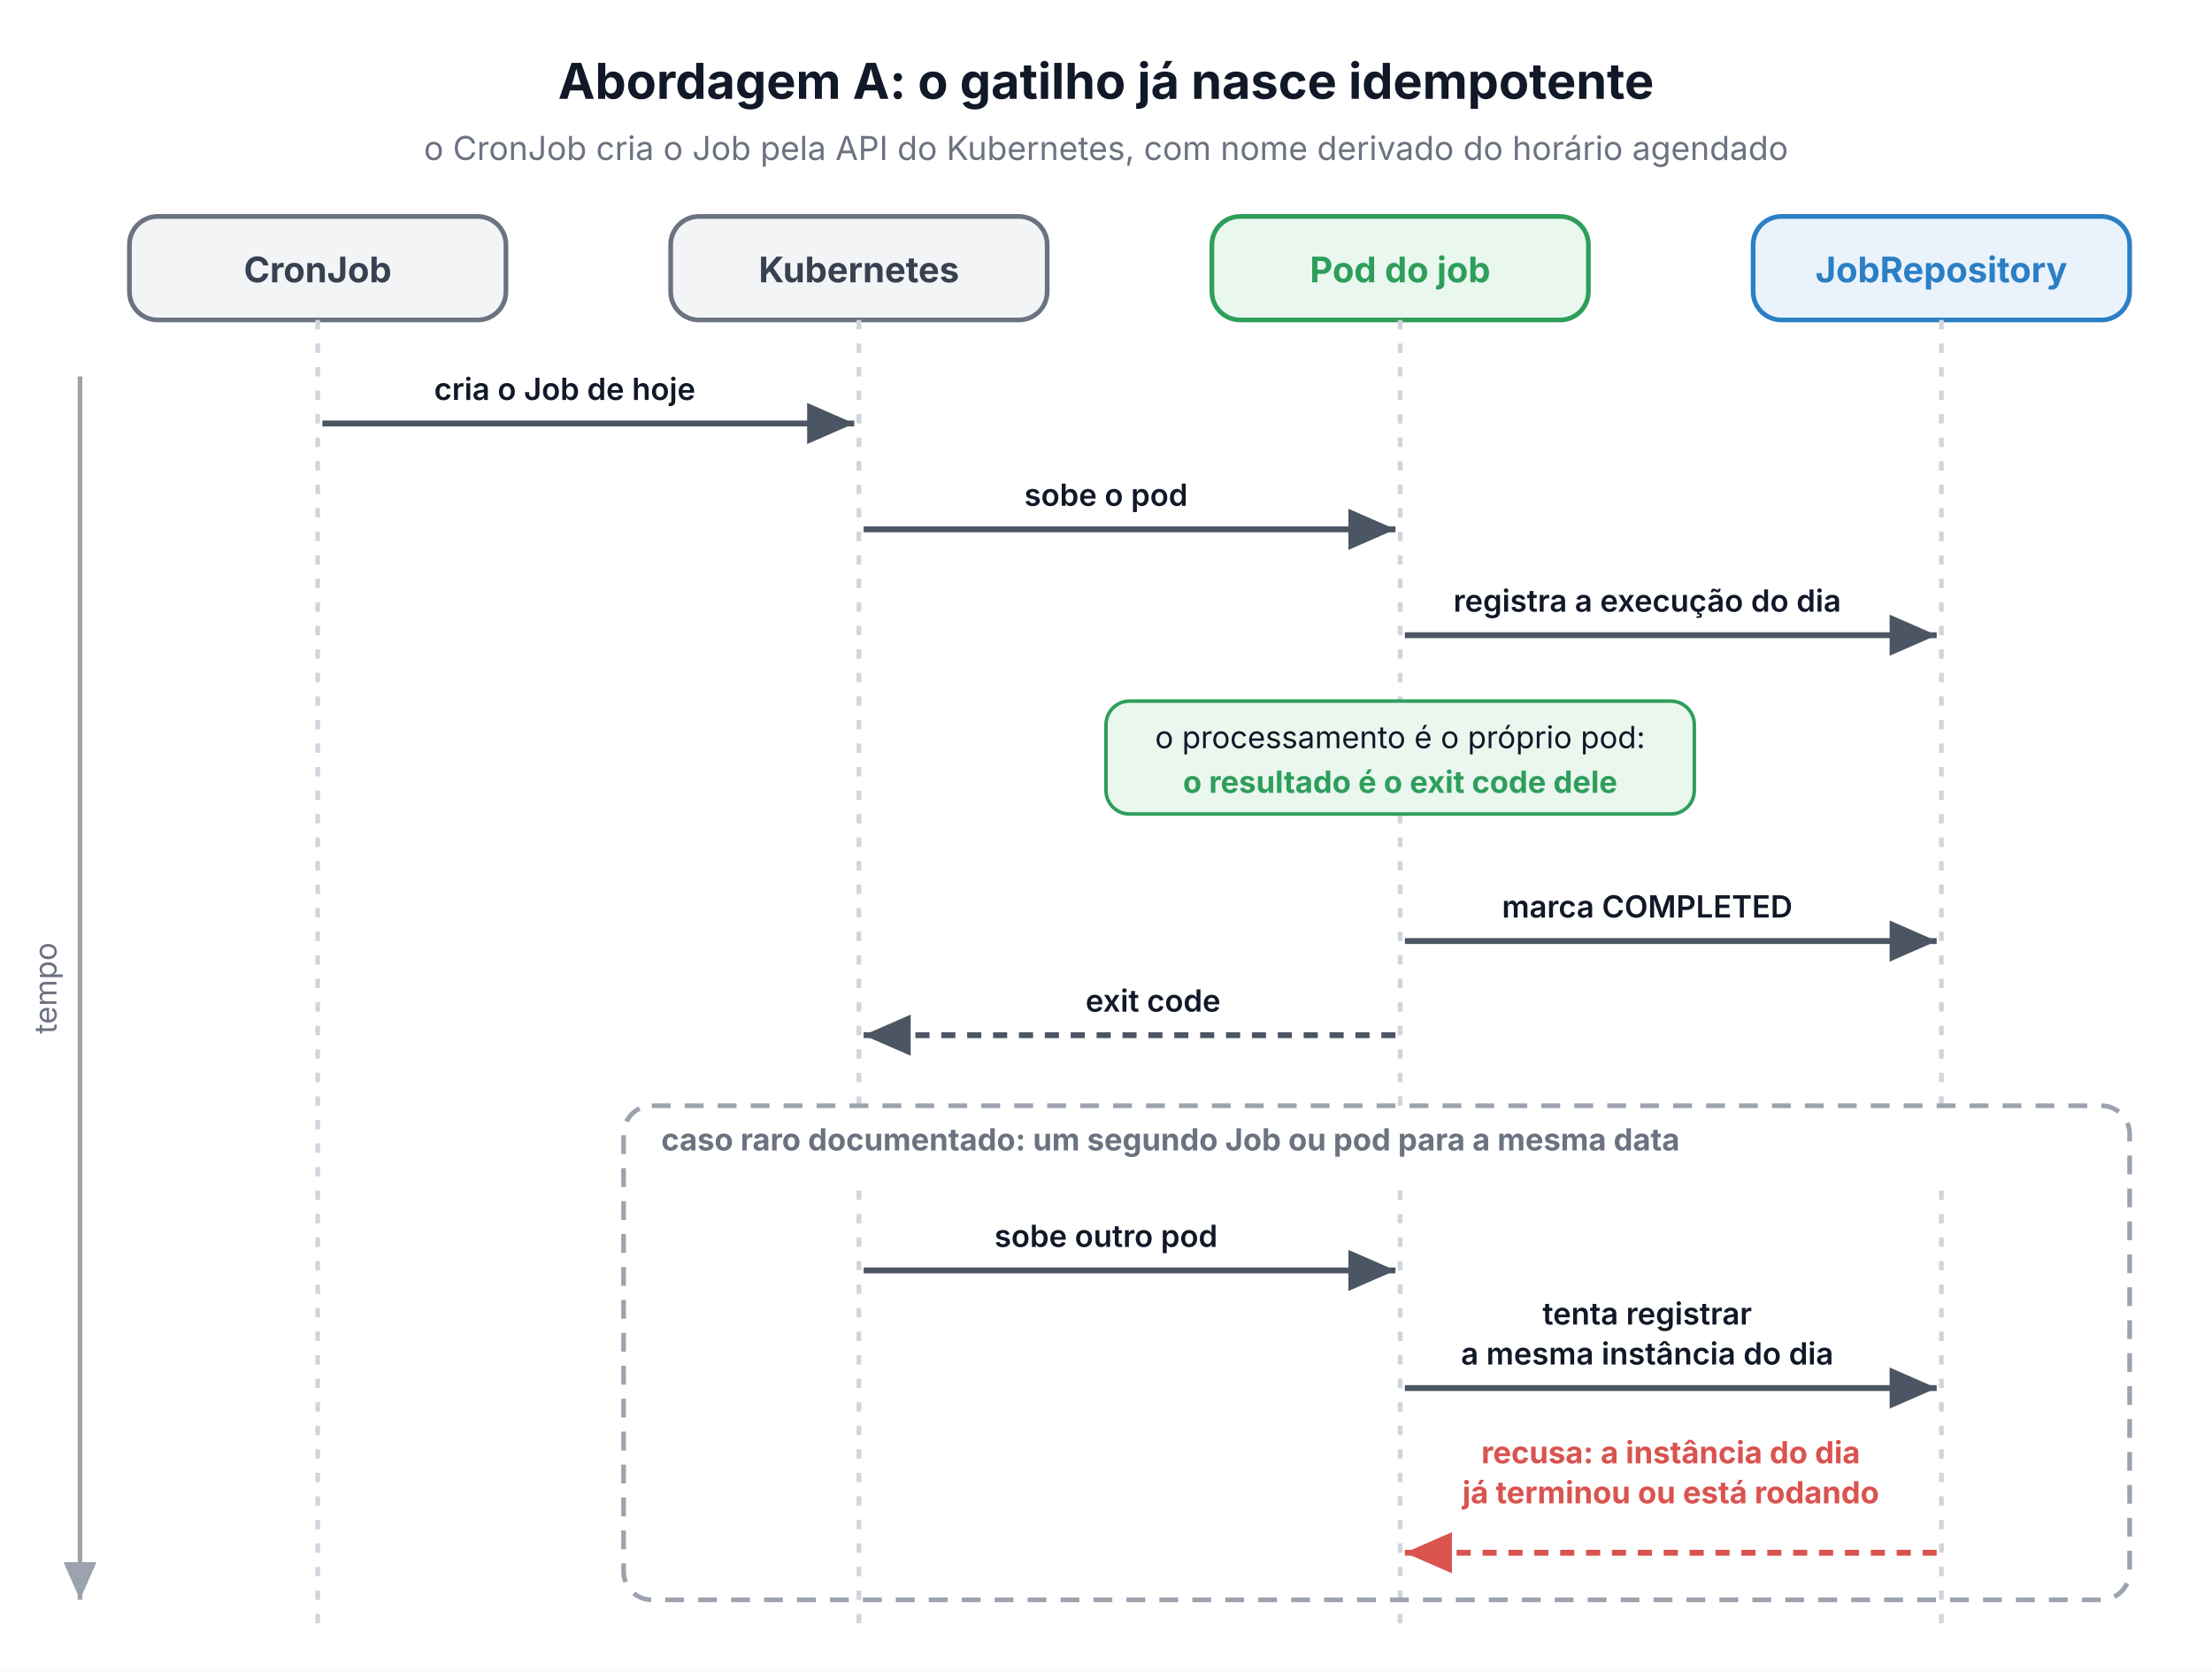
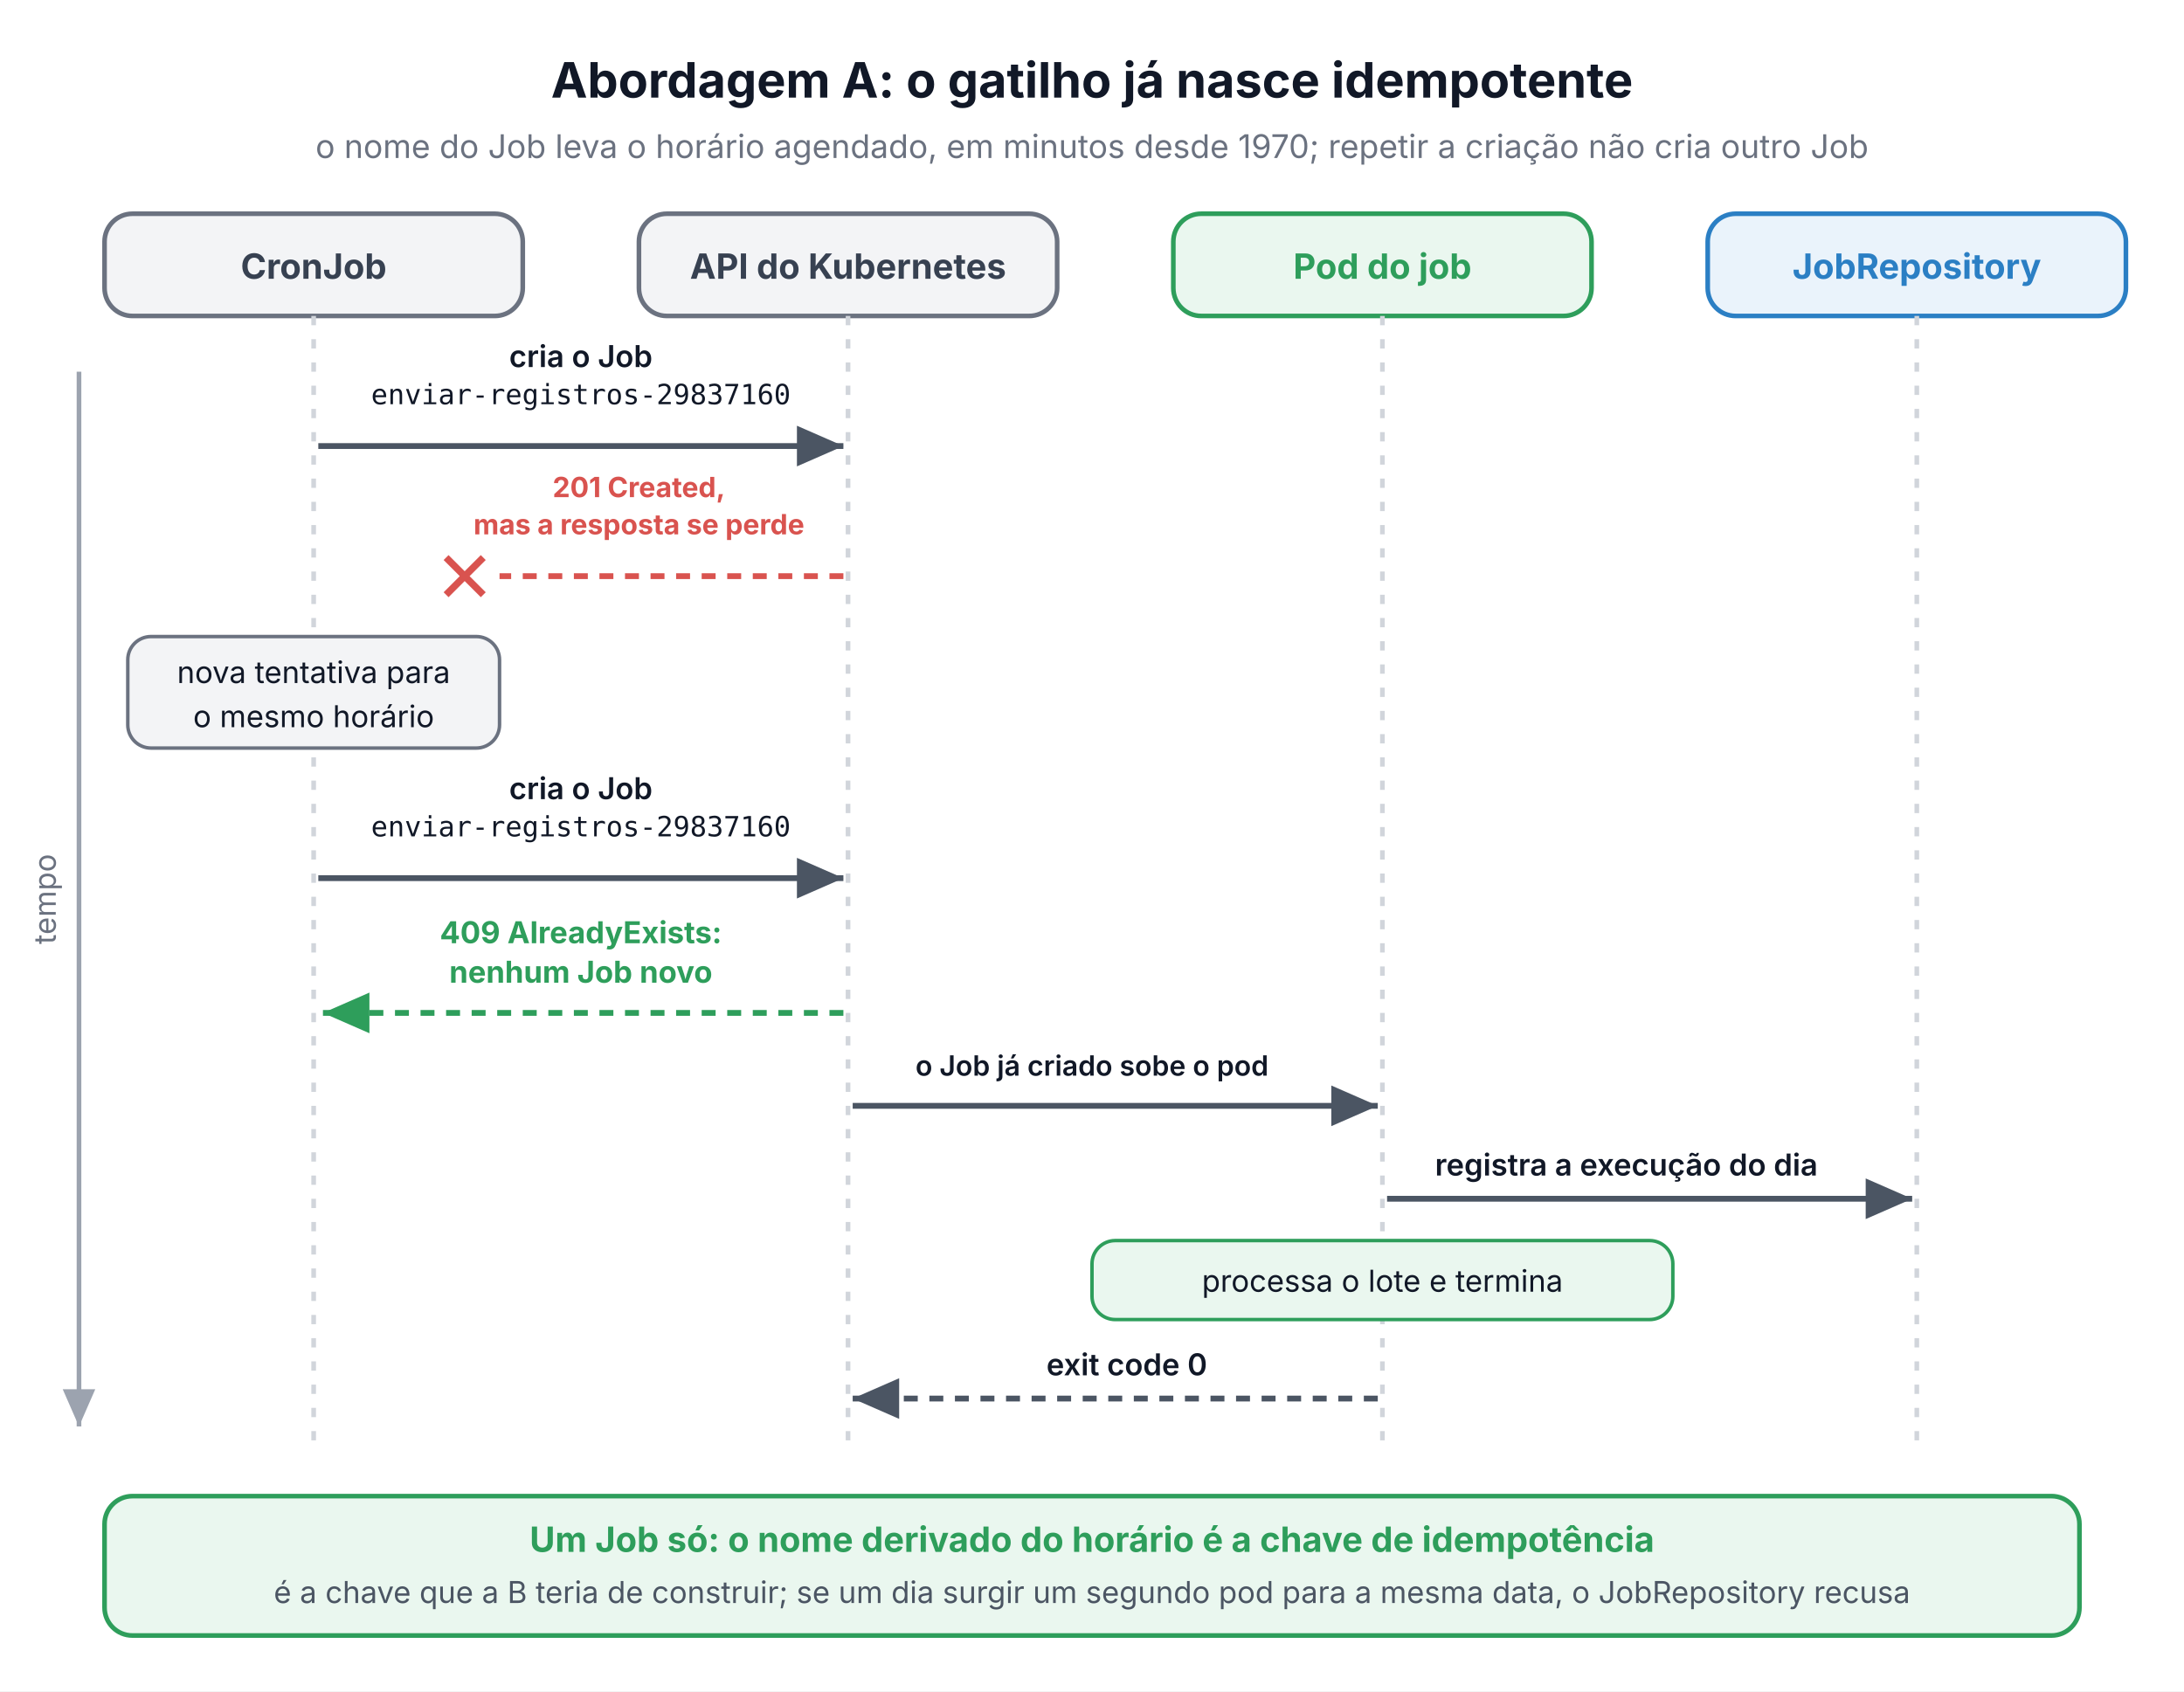
- <svg xmlns="http://www.w3.org/2000/svg" viewBox="0 0 940 710" font-family="Inter, system-ui, sans-serif">
-   <rect width="940" height="710" fill="#ffffff" />
+ <svg xmlns="http://www.w3.org/2000/svg" viewBox="0 0 940 728" font-family="Inter, system-ui, sans-serif">
+   <rect width="940" height="728" fill="#ffffff" />
  <defs>
    <marker id="m" markerWidth="10" markerHeight="10" refX="8" refY="3.5" orient="auto">
      <path d="M0,0 L8,3.5 L0,7 Z" fill="#4b5563" />
    </marker>
-     <marker id="mr" markerWidth="10" markerHeight="10" refX="8" refY="3.5" orient="auto">
-       <path d="M0,0 L8,3.5 L0,7 Z" fill="#d9534f" />
+     <marker id="mg" markerWidth="10" markerHeight="10" refX="8" refY="3.5" orient="auto">
+       <path d="M0,0 L8,3.5 L0,7 Z" fill="#2e9e5b" />
    </marker>
    <marker id="mt" markerWidth="10" markerHeight="10" refX="8" refY="3.5" orient="auto">
      <path d="M0,0 L8,3.5 L0,7 Z" fill="#9ca3af" />
    </marker>
  </defs>
  <text x="470" y="42" font-size="21" font-weight="700" fill="#111827" text-anchor="middle">Abordagem A: o gatilho já nasce idempotente</text>
-   <text x="470" y="68" font-size="14" fill="#6b7280" text-anchor="middle">o CronJob cria o Job pela API do Kubernetes, com nome derivado do horário agendado</text>
+   <text x="470" y="68" font-size="14" fill="#6b7280" text-anchor="middle">o nome do Job leva o horário agendado, em minutos desde 1970; repetir a criação não cria outro Job</text>
  <g font-size="15" font-weight="700" text-anchor="middle">
-     <rect x="55" y="92" width="160" height="44" rx="12" fill="#f3f4f6" stroke="#6b7280" stroke-width="2" />
+     <rect x="45" y="92" width="180" height="44" rx="12" fill="#f3f4f6" stroke="#6b7280" stroke-width="2" />
    <text x="135" y="120" fill="#374151">CronJob</text>
-     <rect x="285" y="92" width="160" height="44" rx="12" fill="#f3f4f6" stroke="#6b7280" stroke-width="2" />
-     <text x="365" y="120" fill="#374151">Kubernetes</text>
-     <rect x="515" y="92" width="160" height="44" rx="12" fill="#eaf7ef" stroke="#2e9e5b" stroke-width="2" />
+     <rect x="275" y="92" width="180" height="44" rx="12" fill="#f3f4f6" stroke="#6b7280" stroke-width="2" />
+     <text x="365" y="120" fill="#374151">API do Kubernetes</text>
+     <rect x="505" y="92" width="180" height="44" rx="12" fill="#eaf7ef" stroke="#2e9e5b" stroke-width="2" />
    <text x="595" y="120" fill="#2e9e5b">Pod do job</text>
-     <rect x="745" y="92" width="160" height="44" rx="12" fill="#eaf3fb" stroke="#2b7fc4" stroke-width="2" />
+     <rect x="735" y="92" width="180" height="44" rx="12" fill="#eaf3fb" stroke="#2b7fc4" stroke-width="2" />
    <text x="825" y="120" fill="#2b7fc4">JobRepository</text>
  </g>
  <g stroke="#d1d5db" stroke-width="2" stroke-dasharray="4 6">
-     <path d="M135 136 V690" />
-     <path d="M365 136 V690" />
-     <path d="M595 136 V690" />
-     <path d="M825 136 V690" />
+     <path d="M135 136 V624" />
+     <path d="M365 136 V624" />
+     <path d="M595 136 V624" />
+     <path d="M825 136 V624" />
  </g>
-   <path d="M34 160 V680" stroke="#9ca3af" stroke-width="2" marker-end="url(#mt)" />
-   <text x="0" y="0" font-size="13" fill="#6b7280" text-anchor="middle" transform="translate(24 420) rotate(-90)">tempo</text>
-   <path d="M137 180 H363" stroke="#4b5563" stroke-width="2.5" marker-end="url(#m)" />
-   <text x="240" y="170" font-size="13" font-weight="600" fill="#111827" text-anchor="middle">cria o Job de hoje</text>
-   <path d="M367 225 H593" stroke="#4b5563" stroke-width="2.5" marker-end="url(#m)" />
-   <text x="470" y="215" font-size="13" font-weight="600" fill="#111827" text-anchor="middle">sobe o pod</text>
-   <path d="M597 270 H823" stroke="#4b5563" stroke-width="2.5" marker-end="url(#m)" />
-   <text x="700" y="260" font-size="13" font-weight="600" fill="#111827" text-anchor="middle">registra a execução do dia</text>
-   <rect x="470" y="298" width="250" height="48" rx="10" fill="#eaf7ef" stroke="#2e9e5b" stroke-width="1.5" />
-   <text x="595" y="318" font-size="13" fill="#111827" text-anchor="middle">o processamento é o próprio pod:</text>
-   <text x="595" y="337" font-size="13" font-weight="700" fill="#2e9e5b" text-anchor="middle">o resultado é o exit code dele</text>
-   <path d="M597 400 H823" stroke="#4b5563" stroke-width="2.5" marker-end="url(#m)" />
-   <text x="700" y="390" font-size="13" font-weight="600" fill="#111827" text-anchor="middle">marca COMPLETED</text>
-   <path d="M593 440 H367" stroke="#4b5563" stroke-width="2.5" stroke-dasharray="6 5" marker-end="url(#m)" />
-   <text x="490" y="430" font-size="13" font-weight="600" fill="#111827" text-anchor="middle">exit code</text>
-   <rect x="266" y="471" width="638" height="30" fill="#ffffff" />
-   <rect x="265" y="470" width="640" height="210" rx="12" fill="none" stroke="#9ca3af" stroke-width="2" stroke-dasharray="8 6" />
-   <text x="281" y="489" font-size="13" font-weight="700" fill="#6b7280">caso raro documentado: um segundo Job ou pod para a mesma data</text>
-   <path d="M367 540 H593" stroke="#4b5563" stroke-width="2.5" marker-end="url(#m)" />
-   <text x="470" y="530" font-size="13" font-weight="600" fill="#111827" text-anchor="middle">sobe outro pod</text>
-   <path d="M597 590 H823" stroke="#4b5563" stroke-width="2.5" marker-end="url(#m)" />
-   <text x="700" y="563" font-size="13" font-weight="600" fill="#111827" text-anchor="middle">tenta registrar</text>
-   <text x="700" y="580" font-size="13" font-weight="600" fill="#111827" text-anchor="middle">a mesma instância do dia</text>
-   <path d="M823 660 H597" stroke="#d9534f" stroke-width="2.5" stroke-dasharray="6 5" marker-end="url(#mr)" />
-   <text x="710" y="622" font-size="13" font-weight="700" fill="#d9534f" text-anchor="middle">recusa: a instância do dia</text>
-   <text x="710" y="639" font-size="13" font-weight="700" fill="#d9534f" text-anchor="middle">já terminou ou está rodando</text>
+   <path d="M34 160 V614" stroke="#9ca3af" stroke-width="2" marker-end="url(#mt)" />
+   <text x="0" y="0" font-size="13" fill="#6b7280" text-anchor="middle" transform="translate(24 387) rotate(-90)">tempo</text>
+   <path d="M137 192 H363" stroke="#4b5563" stroke-width="2.5" marker-end="url(#m)" />
+   <text x="250" y="158" font-size="13" font-weight="600" fill="#111827" text-anchor="middle">cria o Job</text>
+   <text x="250" y="174" font-size="12" fill="#111827" text-anchor="middle" font-family="ui-monospace, Menlo, monospace">enviar-registros-29837160</text>
+   <path d="M363 248 H215" stroke="#d9534f" stroke-width="2.5" stroke-dasharray="6 5" />
+   <path d="M192 240 L208 256 M208 240 L192 256" stroke="#d9534f" stroke-width="3" />
+   <text x="275" y="214" font-size="12" font-weight="700" fill="#d9534f" text-anchor="middle">201 Created,</text>
+   <text x="275" y="230" font-size="12" font-weight="700" fill="#d9534f" text-anchor="middle">mas a resposta se perde</text>
+   <rect x="55" y="274" width="160" height="48" rx="10" fill="#f3f4f6" stroke="#6b7280" stroke-width="1.5" />
+   <text x="135" y="294" font-size="13" fill="#111827" text-anchor="middle">nova tentativa para</text>
+   <text x="135" y="313" font-size="13" fill="#111827" text-anchor="middle">o mesmo horário</text>
+   <path d="M137 378 H363" stroke="#4b5563" stroke-width="2.5" marker-end="url(#m)" />
+   <text x="250" y="344" font-size="13" font-weight="600" fill="#111827" text-anchor="middle">cria o Job</text>
+   <text x="250" y="360" font-size="12" fill="#111827" text-anchor="middle" font-family="ui-monospace, Menlo, monospace">enviar-registros-29837160</text>
+   <path d="M363 436 H139" stroke="#2e9e5b" stroke-width="2.5" stroke-dasharray="6 5" marker-end="url(#mg)" />
+   <text x="250" y="406" font-size="13" font-weight="700" fill="#2e9e5b" text-anchor="middle">409 AlreadyExists:</text>
+   <text x="250" y="423" font-size="13" font-weight="700" fill="#2e9e5b" text-anchor="middle">nenhum Job novo</text>
+   <path d="M367 476 H593" stroke="#4b5563" stroke-width="2.5" marker-end="url(#m)" />
+   <text x="470" y="463" font-size="12" font-weight="600" fill="#111827" text-anchor="middle">o Job já criado sobe o pod</text>
+   <path d="M597 516 H823" stroke="#4b5563" stroke-width="2.5" marker-end="url(#m)" />
+   <text x="700" y="506" font-size="13" font-weight="600" fill="#111827" text-anchor="middle">registra a execução do dia</text>
+   <rect x="470" y="534" width="250" height="34" rx="10" fill="#eaf7ef" stroke="#2e9e5b" stroke-width="1.5" />
+   <text x="595" y="556" font-size="13" fill="#111827" text-anchor="middle">processa o lote e termina</text>
+   <path d="M593 602 H367" stroke="#4b5563" stroke-width="2.5" stroke-dasharray="6 5" marker-end="url(#m)" />
+   <text x="485" y="592" font-size="13" font-weight="600" fill="#111827" text-anchor="middle">exit code 0</text>
+   <rect x="45" y="644" width="850" height="60" rx="12" fill="#eaf7ef" stroke="#2e9e5b" stroke-width="2" />
+   <text x="470" y="668" font-size="15" font-weight="700" fill="#2e9e5b" text-anchor="middle">Um Job só: o nome derivado do horário é a chave de idempotência</text>
+   <text x="470" y="690" font-size="13" fill="#4b5563" text-anchor="middle">é a chave que a B teria de construir; se um dia surgir um segundo pod para a mesma data, o JobRepository recusa</text>
</svg>
